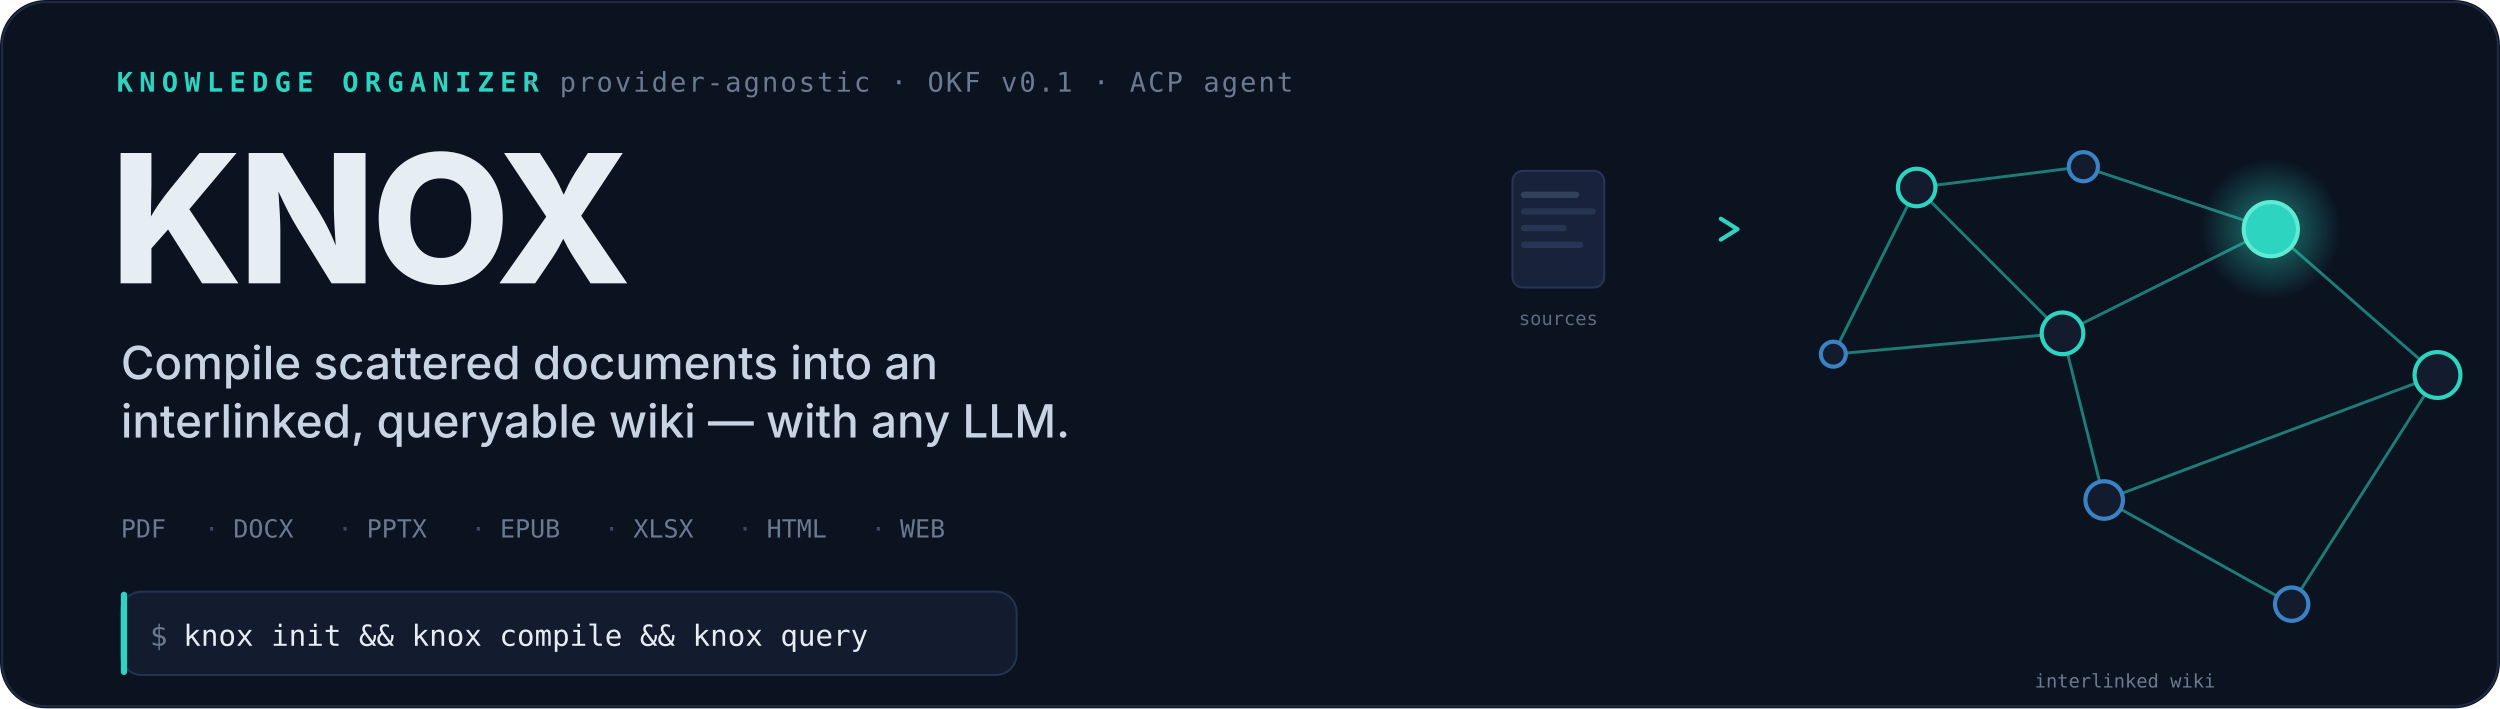
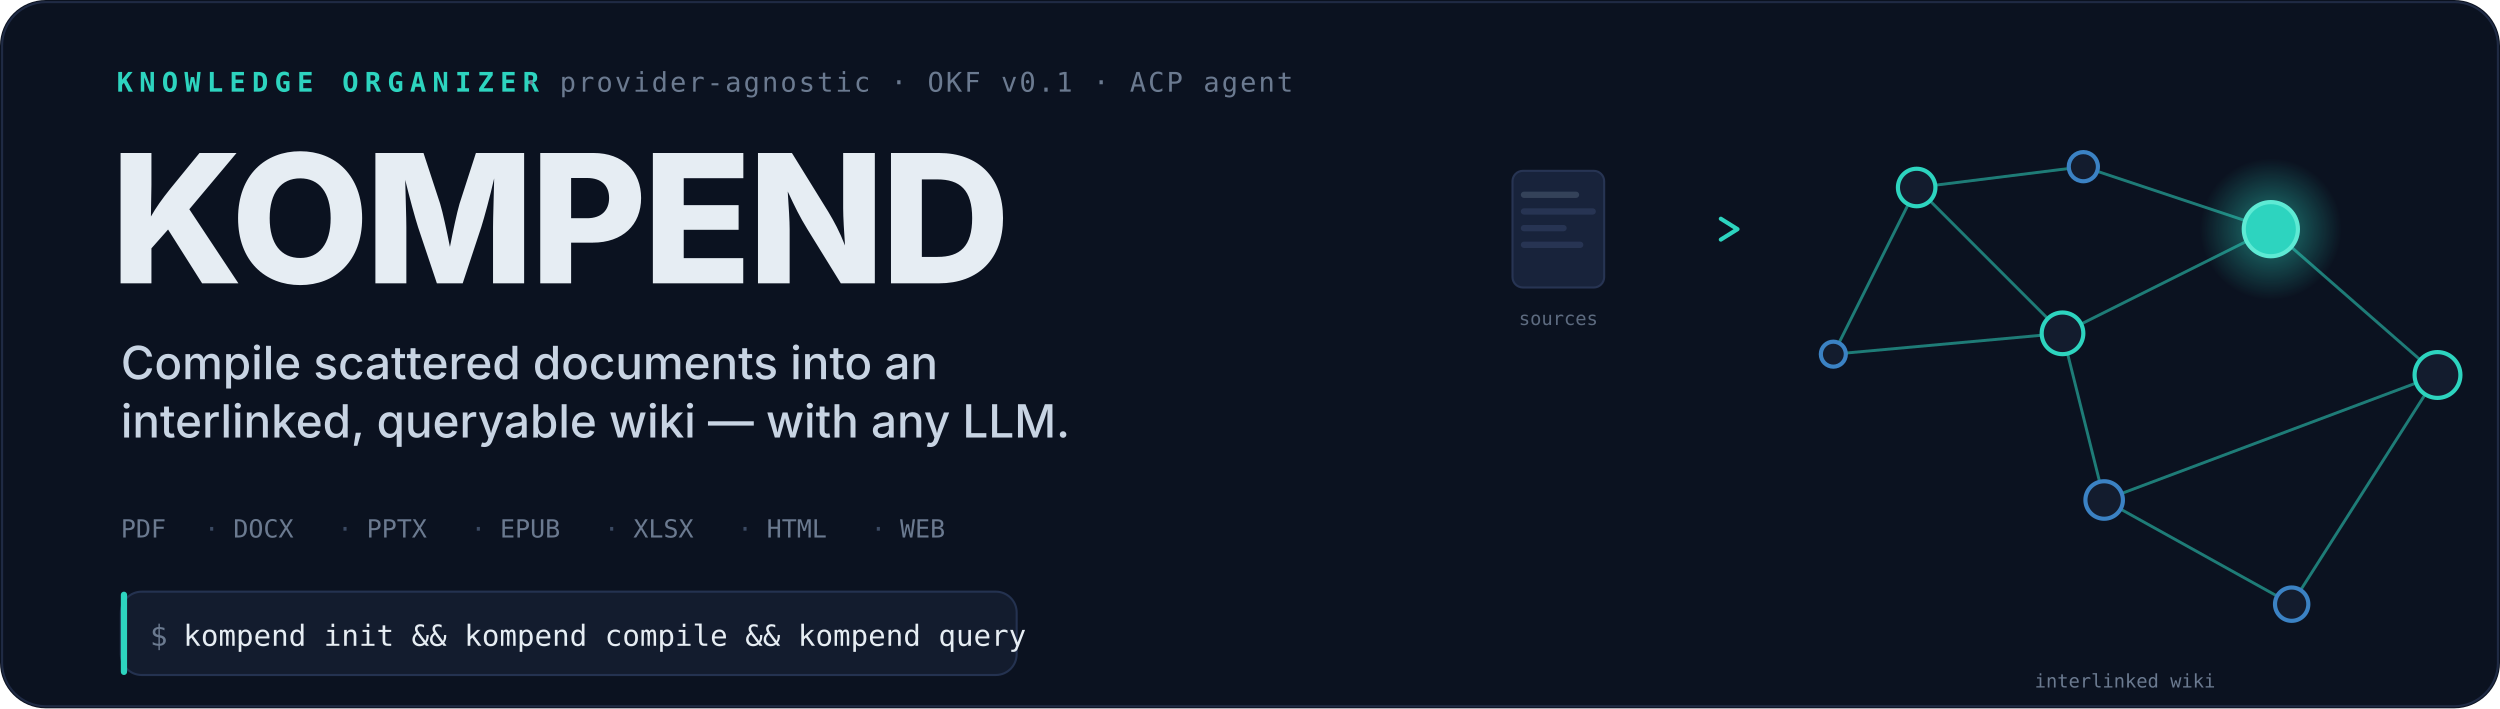
<svg xmlns="http://www.w3.org/2000/svg" width="1200" height="340" viewBox="0 0 1200 340" role="img" aria-labelledby="hero-title hero-desc">
  <defs>
    <linearGradient id="edgeGrad" x1="0" y1="0" x2="1" y2="0">
      <stop offset="0%" stop-color="#2dd4bf" stop-opacity="0.15" />
      <stop offset="100%" stop-color="#2dd4bf" stop-opacity="0.7" />
    </linearGradient>
    <radialGradient id="nodeGlow" cx="0.5" cy="0.5" r="0.5">
      <stop offset="0%" stop-color="#2dd4bf" stop-opacity="0.55" />
      <stop offset="100%" stop-color="#2dd4bf" stop-opacity="0" />
    </radialGradient>
  </defs>
  <rect width="1200" height="340" rx="22" fill="#0b1220" />
  <rect x="1" y="1" width="1198" height="338" rx="21" fill="none" stroke="#1f2a44" stroke-width="1" />
  <g transform="translate(56 44)">
    <text x="0" y="0" font-family="ui-monospace,SFMono-Regular,Menlo,monospace" font-size="13" letter-spacing="3" fill="#2dd4bf" font-weight="600">
      KNOWLEDGE ORGANIZER
    </text>
    <text x="195" y="0" font-family="ui-monospace,SFMono-Regular,Menlo,monospace" font-size="13" letter-spacing="1" fill="#6b7a90">
      · provider-agnostic · OKF v0.1 · ACP agent
    </text>
-     <text x="-3" y="92" font-family="-apple-system,BlinkMacSystemFont,Segoe UI,sans-serif" font-size="86" font-weight="800" fill="#e6edf3" letter-spacing="-2">KNOX</text>
+     <text x="-3" y="92" font-family="-apple-system,BlinkMacSystemFont,Segoe UI,sans-serif" font-size="86" font-weight="800" fill="#e6edf3" letter-spacing="-2">KOMPEND</text>
    <text x="2" y="138" font-family="-apple-system,BlinkMacSystemFont,Segoe UI,sans-serif" font-size="22" font-weight="500" fill="#c8d4e3">
      Compile scattered documents into an
    </text>
    <text x="2" y="166" font-family="-apple-system,BlinkMacSystemFont,Segoe UI,sans-serif" font-size="22" font-weight="500" fill="#c8d4e3">
      interlinked, queryable wiki — with any LLM.
    </text>
    <g transform="translate(2 214)" font-family="ui-monospace,SFMono-Regular,Menlo,monospace" font-size="12" fill="#6b7a90">
      <text x="0" y="0">PDF</text>
      <text x="40" y="0" fill="#3b4a63">·</text>
      <text x="54" y="0">DOCX</text>
      <text x="104" y="0" fill="#3b4a63">·</text>
      <text x="118" y="0">PPTX</text>
      <text x="168" y="0" fill="#3b4a63">·</text>
      <text x="182" y="0">EPUB</text>
      <text x="232" y="0" fill="#3b4a63">·</text>
      <text x="246" y="0">XLSX</text>
      <text x="296" y="0" fill="#3b4a63">·</text>
      <text x="310" y="0">HTML</text>
      <text x="360" y="0" fill="#3b4a63">·</text>
      <text x="374" y="0">WEB</text>
    </g>
    <g transform="translate(2 240)">
      <rect x="0" y="0" width="430" height="40" rx="10" fill="#131c2e" stroke="#243250" stroke-width="1" />
      <text x="14" y="26" font-family="ui-monospace,SFMono-Regular,Menlo,monospace" font-size="14" fill="#6b7a90">$</text>
-       <text x="30" y="26" font-family="ui-monospace,SFMono-Regular,Menlo,monospace" font-size="14" fill="#e6edf3">knox init &amp;&amp; knox compile &amp;&amp; knox query</text>
+       <text x="30" y="26" font-family="ui-monospace,SFMono-Regular,Menlo,monospace" font-size="14" fill="#e6edf3">kompend init &amp;&amp; kompend compile &amp;&amp; kompend query</text>
      <rect x="0" y="0" width="3" height="40" rx="1.5" fill="#2dd4bf" />
    </g>
  </g>
  <g transform="translate(720 40)">
    <g opacity="0.85">
      <rect x="6" y="42" width="44" height="56" rx="5" fill="#1a2640" stroke="#2c3a5c" stroke-width="1" />
      <rect x="10" y="52" width="28" height="3" rx="1.5" fill="#3b4a63" />
      <rect x="10" y="60" width="36" height="3" rx="1.5" fill="#2c3a5c" />
      <rect x="10" y="68" width="22" height="3" rx="1.5" fill="#2c3a5c" />
      <rect x="10" y="76" width="30" height="3" rx="1.5" fill="#2c3a5c" />
      <text x="28" y="116" font-family="ui-monospace,SFMono-Regular,Menlo,monospace" font-size="9" fill="#6b7a90" text-anchor="middle">sources</text>
    </g>
    <path d="M58 70 Q90 70 110 70" fill="none" stroke="url(#edgeGrad)" stroke-width="2" />
    <path d="M106 65 L114 70 L106 75" fill="none" stroke="#2dd4bf" stroke-width="2" stroke-linecap="round" stroke-linejoin="round" />
    <g transform="translate(120 0)">
      <g stroke="#2dd4bf" stroke-width="1.4" opacity="0.55" fill="none">
        <line x1="80" y1="50" x2="160" y2="40" />
        <line x1="80" y1="50" x2="150" y2="120" />
        <line x1="160" y1="40" x2="250" y2="70" />
        <line x1="150" y1="120" x2="250" y2="70" />
        <line x1="150" y1="120" x2="170" y2="200" />
        <line x1="250" y1="70" x2="330" y2="140" />
        <line x1="170" y1="200" x2="330" y2="140" />
        <line x1="170" y1="200" x2="260" y2="250" />
        <line x1="330" y1="140" x2="260" y2="250" />
        <line x1="80" y1="50" x2="40" y2="130" />
        <line x1="40" y1="130" x2="150" y2="120" />
      </g>
      <circle cx="250" cy="70" r="34" fill="url(#nodeGlow)" />
      <g>
        <circle cx="80" cy="50" r="9" fill="#131c2e" stroke="#2dd4bf" stroke-width="2" />
        <circle cx="160" cy="40" r="7" fill="#131c2e" stroke="#3b82c4" stroke-width="2" />
        <circle cx="40" cy="130" r="6" fill="#131c2e" stroke="#3b82c4" stroke-width="2" />
        <circle cx="150" cy="120" r="10" fill="#131c2e" stroke="#2dd4bf" stroke-width="2" />
        <circle cx="250" cy="70" r="13" fill="#2dd4bf" stroke="#5eead4" stroke-width="2" />
        <circle cx="330" cy="140" r="11" fill="#131c2e" stroke="#2dd4bf" stroke-width="2" />
        <circle cx="170" cy="200" r="9" fill="#131c2e" stroke="#3b82c4" stroke-width="2" />
        <circle cx="260" cy="250" r="8" fill="#131c2e" stroke="#3b82c4" stroke-width="2" />
      </g>
      <text x="180" y="290" font-family="ui-monospace,SFMono-Regular,Menlo,monospace" font-size="9" fill="#6b7a90" text-anchor="middle">interlinked wiki</text>
    </g>
  </g>
</svg>
